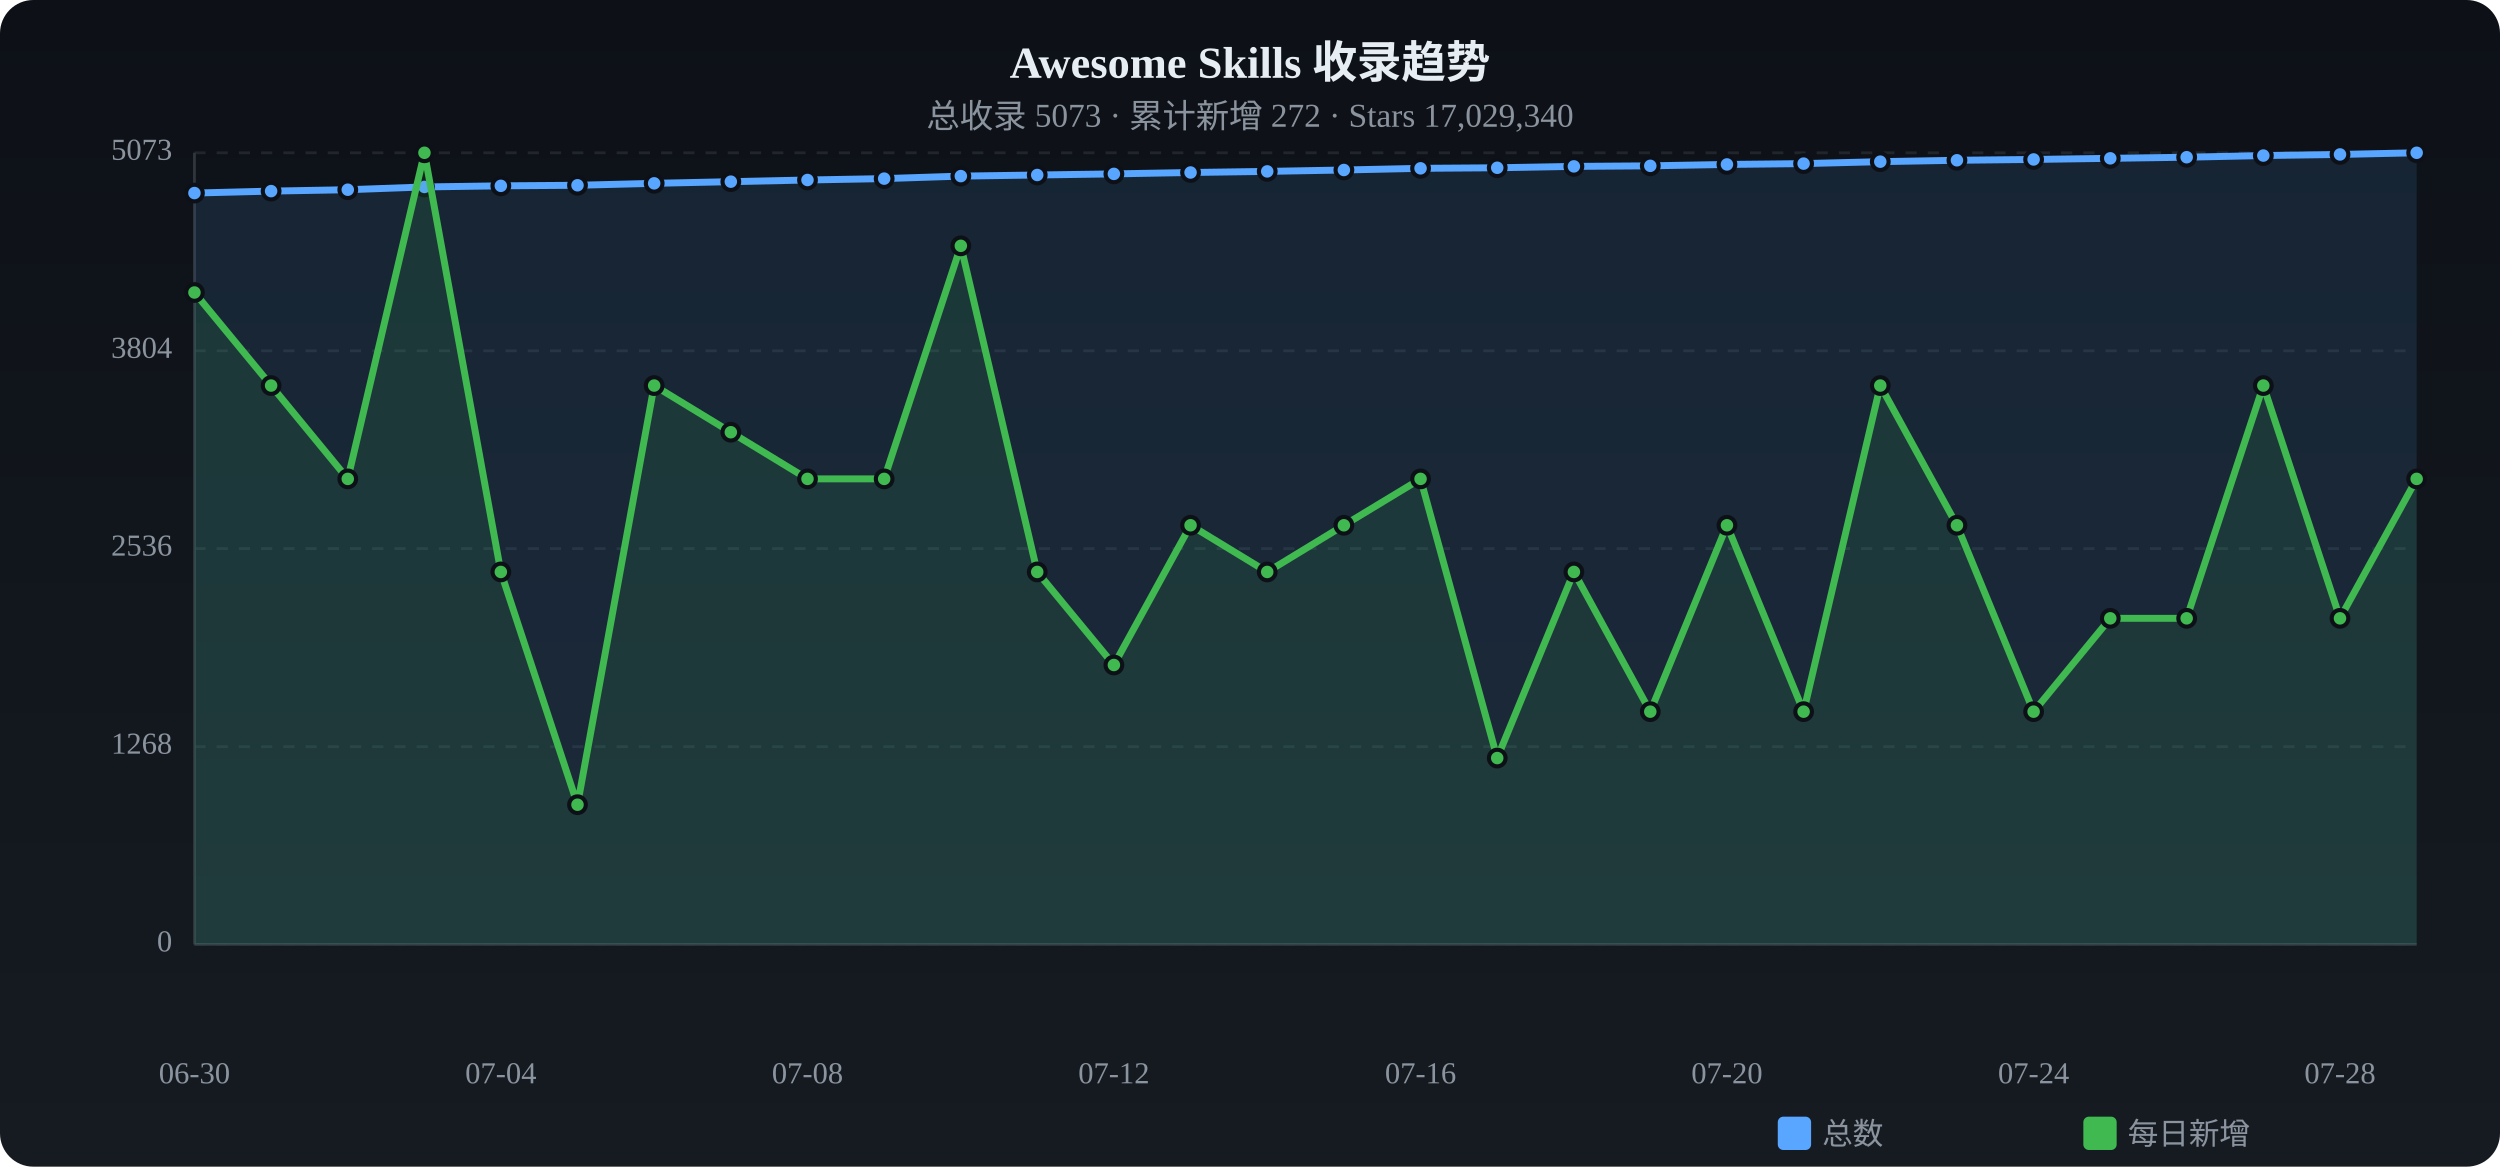
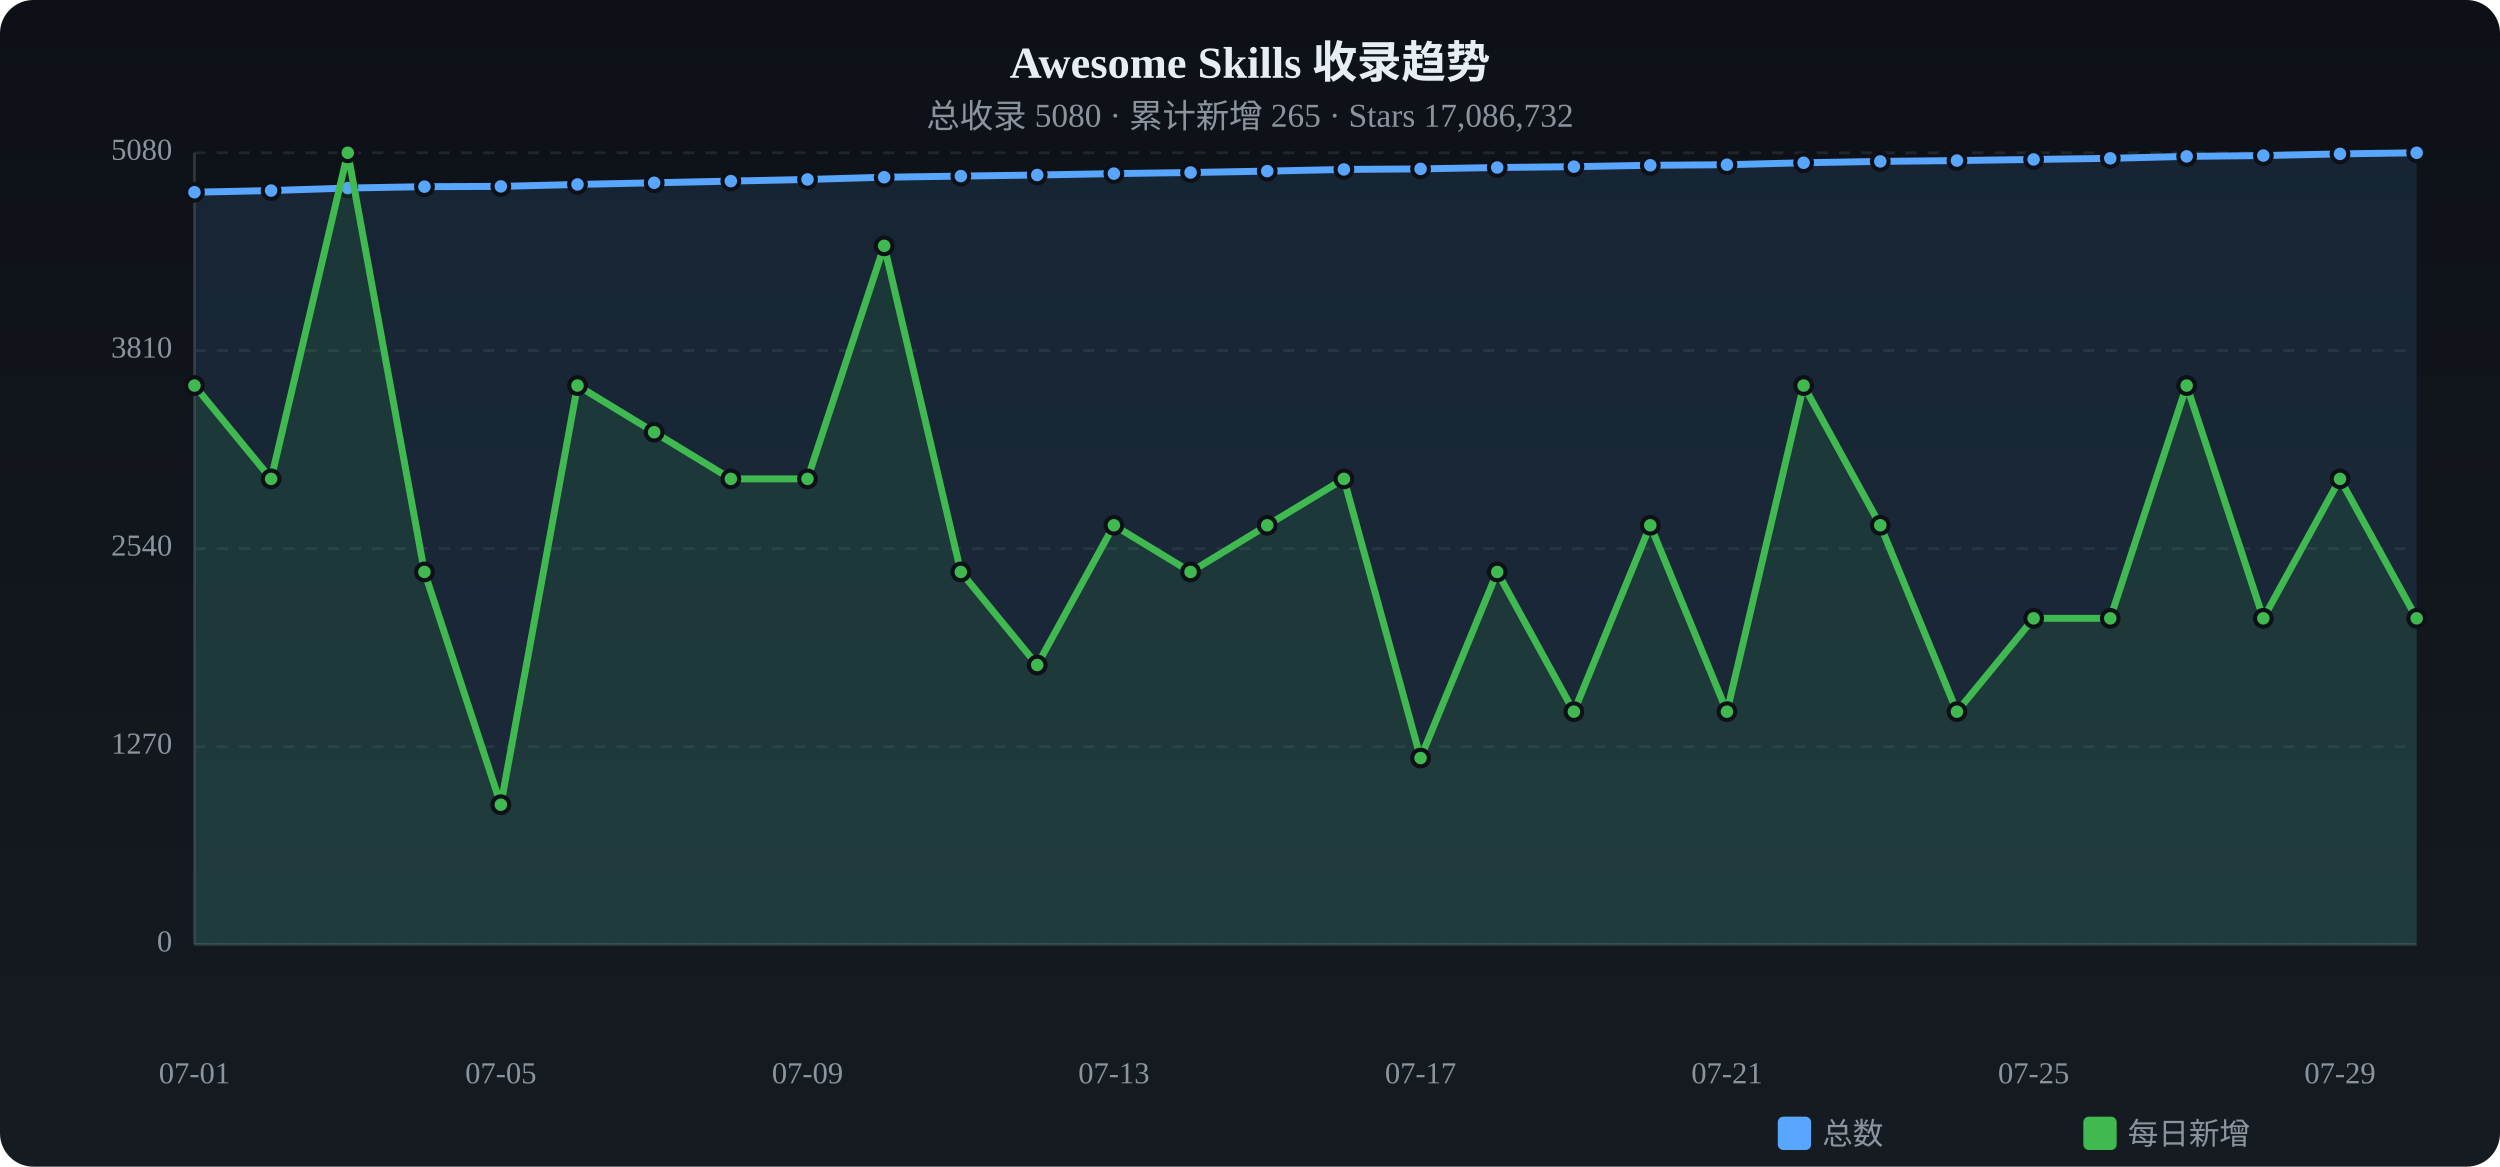
<svg xmlns="http://www.w3.org/2000/svg" viewBox="0 0 900 420" width="900" height="420">
  <defs>
    <linearGradient id="tbg" x1="0%" y1="0%" x2="0%" y2="100%">
      <stop offset="0%" stop-color="#0d1117" />
      <stop offset="100%" stop-color="#161b22" />
    </linearGradient>
  </defs>
  <rect width="900" height="420" rx="12" fill="url(#tbg)" />
  <text x="450.0" y="28" text-anchor="middle" fill="#e6edf3" font-size="16" font-weight="bold">Awesome Skills 收录趋势</text>
-   <text x="450.0" y="46" text-anchor="middle" fill="#8b949e" font-size="12">总收录 5073 · 累计新增 272 · Stars 17,029,340</text>
+   <text x="450.0" y="46" text-anchor="middle" fill="#8b949e" font-size="12">总收录 5080 · 累计新增 265 · Stars 17,086,732</text>
  <text x="62" y="340.0" text-anchor="end" fill="#8b949e" font-size="11" dominant-baseline="middle">0</text>
  <line x1="70" y1="340.0" x2="870" y2="340.0" stroke="#21262d" stroke-dasharray="4 4" />
-   <text x="62" y="268.8" text-anchor="end" fill="#8b949e" font-size="11" dominant-baseline="middle">1268</text>
+   <text x="62" y="268.8" text-anchor="end" fill="#8b949e" font-size="11" dominant-baseline="middle">1270</text>
  <line x1="70" y1="268.8" x2="870" y2="268.8" stroke="#21262d" stroke-dasharray="4 4" />
-   <text x="62" y="197.5" text-anchor="end" fill="#8b949e" font-size="11" dominant-baseline="middle">2536</text>
+   <text x="62" y="197.5" text-anchor="end" fill="#8b949e" font-size="11" dominant-baseline="middle">2540</text>
  <line x1="70" y1="197.5" x2="870" y2="197.5" stroke="#21262d" stroke-dasharray="4 4" />
-   <text x="62" y="126.3" text-anchor="end" fill="#8b949e" font-size="11" dominant-baseline="middle">3804</text>
-   <line x1="70" y1="126.3" x2="870" y2="126.3" stroke="#21262d" stroke-dasharray="4 4" />
-   <text x="62" y="55.0" text-anchor="end" fill="#8b949e" font-size="11" dominant-baseline="middle">5073</text>
+   <text x="62" y="126.2" text-anchor="end" fill="#8b949e" font-size="11" dominant-baseline="middle">3810</text>
+   <line x1="70" y1="126.2" x2="870" y2="126.2" stroke="#21262d" stroke-dasharray="4 4" />
+   <text x="62" y="55.0" text-anchor="end" fill="#8b949e" font-size="11" dominant-baseline="middle">5080</text>
  <line x1="70" y1="55.0" x2="870" y2="55.0" stroke="#21262d" stroke-dasharray="4 4" />
  <line x1="70" y1="55" x2="70" y2="340" stroke="#30363d" />
  <line x1="70" y1="340" x2="870" y2="340" stroke="#30363d" />
-   <path d="M70.0,69.5 L97.6,68.8 L125.2,68.3 L152.8,67.3 L180.3,66.9 L207.9,66.7 L235.5,66.0 L263.1,65.4 L290.7,64.8 L318.3,64.3 L345.9,63.4 L373.4,63.0 L401.0,62.6 L428.6,62.1 L456.2,61.7 L483.8,61.2 L511.4,60.6 L539.0,60.4 L566.6,59.9 L594.1,59.7 L621.7,59.2 L649.3,58.9 L676.9,58.2 L704.5,57.7 L732.1,57.4 L759.7,57.0 L787.2,56.6 L814.8,56.0 L842.4,55.6 L870.0,55.0 L870.0,340 L70.0,340 Z" fill="#58a6ff" opacity="0.12" />
-   <polyline points="70.0,69.5 97.6,68.8 125.2,68.3 152.8,67.3 180.3,66.9 207.9,66.7 235.5,66.0 263.1,65.4 290.7,64.8 318.3,64.3 345.9,63.4 373.4,63.0 401.0,62.6 428.6,62.1 456.2,61.7 483.8,61.2 511.4,60.6 539.0,60.4 566.6,59.9 594.1,59.7 621.7,59.2 649.3,58.9 676.9,58.2 704.5,57.7 732.1,57.4 759.7,57.0 787.2,56.6 814.8,56.0 842.4,55.6 870.0,55.0" fill="none" stroke="#58a6ff" stroke-width="2.5" stroke-linecap="round" stroke-linejoin="round" />
-   <circle cx="70.0" cy="69.5" r="3" fill="#58a6ff" stroke="#0d1117" stroke-width="1.5" />
-   <circle cx="97.6" cy="68.8" r="3" fill="#58a6ff" stroke="#0d1117" stroke-width="1.5" />
-   <circle cx="125.2" cy="68.3" r="3" fill="#58a6ff" stroke="#0d1117" stroke-width="1.5" />
-   <circle cx="152.8" cy="67.3" r="3" fill="#58a6ff" stroke="#0d1117" stroke-width="1.5" />
-   <circle cx="180.3" cy="66.9" r="3" fill="#58a6ff" stroke="#0d1117" stroke-width="1.5" />
-   <circle cx="207.9" cy="66.7" r="3" fill="#58a6ff" stroke="#0d1117" stroke-width="1.5" />
-   <circle cx="235.5" cy="66.0" r="3" fill="#58a6ff" stroke="#0d1117" stroke-width="1.5" />
-   <circle cx="263.1" cy="65.4" r="3" fill="#58a6ff" stroke="#0d1117" stroke-width="1.5" />
-   <circle cx="290.7" cy="64.8" r="3" fill="#58a6ff" stroke="#0d1117" stroke-width="1.5" />
-   <circle cx="318.3" cy="64.3" r="3" fill="#58a6ff" stroke="#0d1117" stroke-width="1.5" />
+   <path d="M70.0,69.2 L97.6,68.6 L125.2,67.7 L152.8,67.2 L180.3,67.1 L207.9,66.4 L235.5,65.8 L263.1,65.2 L290.7,64.6 L318.3,63.8 L345.9,63.4 L373.4,63.0 L401.0,62.5 L428.6,62.1 L456.2,61.6 L483.8,61.0 L511.4,60.8 L539.0,60.3 L566.6,60.0 L594.1,59.5 L621.7,59.3 L649.3,58.6 L676.9,58.1 L704.5,57.8 L732.1,57.4 L759.7,57.0 L787.2,56.3 L814.8,56.0 L842.4,55.4 L870.0,55.0 L870.0,340 L70.0,340 Z" fill="#58a6ff" opacity="0.12" />
+   <polyline points="70.0,69.2 97.6,68.6 125.2,67.7 152.8,67.2 180.3,67.1 207.9,66.4 235.5,65.8 263.1,65.2 290.7,64.6 318.3,63.8 345.9,63.4 373.4,63.0 401.0,62.5 428.6,62.1 456.2,61.6 483.8,61.0 511.4,60.8 539.0,60.3 566.6,60.0 594.1,59.5 621.7,59.3 649.3,58.6 676.9,58.1 704.5,57.8 732.1,57.4 759.7,57.0 787.2,56.3 814.8,56.0 842.4,55.4 870.0,55.0" fill="none" stroke="#58a6ff" stroke-width="2.5" stroke-linecap="round" stroke-linejoin="round" />
+   <circle cx="70.0" cy="69.2" r="3" fill="#58a6ff" stroke="#0d1117" stroke-width="1.5" />
+   <circle cx="97.6" cy="68.6" r="3" fill="#58a6ff" stroke="#0d1117" stroke-width="1.5" />
+   <circle cx="125.2" cy="67.7" r="3" fill="#58a6ff" stroke="#0d1117" stroke-width="1.5" />
+   <circle cx="152.8" cy="67.2" r="3" fill="#58a6ff" stroke="#0d1117" stroke-width="1.5" />
+   <circle cx="180.3" cy="67.1" r="3" fill="#58a6ff" stroke="#0d1117" stroke-width="1.5" />
+   <circle cx="207.9" cy="66.4" r="3" fill="#58a6ff" stroke="#0d1117" stroke-width="1.5" />
+   <circle cx="235.5" cy="65.8" r="3" fill="#58a6ff" stroke="#0d1117" stroke-width="1.5" />
+   <circle cx="263.1" cy="65.2" r="3" fill="#58a6ff" stroke="#0d1117" stroke-width="1.5" />
+   <circle cx="290.7" cy="64.6" r="3" fill="#58a6ff" stroke="#0d1117" stroke-width="1.5" />
+   <circle cx="318.3" cy="63.8" r="3" fill="#58a6ff" stroke="#0d1117" stroke-width="1.5" />
  <circle cx="345.9" cy="63.4" r="3" fill="#58a6ff" stroke="#0d1117" stroke-width="1.5" />
  <circle cx="373.4" cy="63.0" r="3" fill="#58a6ff" stroke="#0d1117" stroke-width="1.5" />
-   <circle cx="401.0" cy="62.6" r="3" fill="#58a6ff" stroke="#0d1117" stroke-width="1.5" />
+   <circle cx="401.0" cy="62.5" r="3" fill="#58a6ff" stroke="#0d1117" stroke-width="1.5" />
  <circle cx="428.6" cy="62.1" r="3" fill="#58a6ff" stroke="#0d1117" stroke-width="1.5" />
-   <circle cx="456.2" cy="61.7" r="3" fill="#58a6ff" stroke="#0d1117" stroke-width="1.5" />
-   <circle cx="483.8" cy="61.2" r="3" fill="#58a6ff" stroke="#0d1117" stroke-width="1.5" />
-   <circle cx="511.4" cy="60.6" r="3" fill="#58a6ff" stroke="#0d1117" stroke-width="1.5" />
-   <circle cx="539.0" cy="60.4" r="3" fill="#58a6ff" stroke="#0d1117" stroke-width="1.5" />
-   <circle cx="566.6" cy="59.9" r="3" fill="#58a6ff" stroke="#0d1117" stroke-width="1.5" />
-   <circle cx="594.1" cy="59.7" r="3" fill="#58a6ff" stroke="#0d1117" stroke-width="1.5" />
-   <circle cx="621.7" cy="59.2" r="3" fill="#58a6ff" stroke="#0d1117" stroke-width="1.5" />
-   <circle cx="649.3" cy="58.9" r="3" fill="#58a6ff" stroke="#0d1117" stroke-width="1.5" />
-   <circle cx="676.9" cy="58.2" r="3" fill="#58a6ff" stroke="#0d1117" stroke-width="1.5" />
-   <circle cx="704.5" cy="57.7" r="3" fill="#58a6ff" stroke="#0d1117" stroke-width="1.5" />
+   <circle cx="456.2" cy="61.6" r="3" fill="#58a6ff" stroke="#0d1117" stroke-width="1.5" />
+   <circle cx="483.8" cy="61.0" r="3" fill="#58a6ff" stroke="#0d1117" stroke-width="1.5" />
+   <circle cx="511.4" cy="60.8" r="3" fill="#58a6ff" stroke="#0d1117" stroke-width="1.5" />
+   <circle cx="539.0" cy="60.3" r="3" fill="#58a6ff" stroke="#0d1117" stroke-width="1.5" />
+   <circle cx="566.6" cy="60.0" r="3" fill="#58a6ff" stroke="#0d1117" stroke-width="1.5" />
+   <circle cx="594.1" cy="59.5" r="3" fill="#58a6ff" stroke="#0d1117" stroke-width="1.5" />
+   <circle cx="621.7" cy="59.3" r="3" fill="#58a6ff" stroke="#0d1117" stroke-width="1.5" />
+   <circle cx="649.3" cy="58.6" r="3" fill="#58a6ff" stroke="#0d1117" stroke-width="1.5" />
+   <circle cx="676.9" cy="58.1" r="3" fill="#58a6ff" stroke="#0d1117" stroke-width="1.5" />
+   <circle cx="704.5" cy="57.8" r="3" fill="#58a6ff" stroke="#0d1117" stroke-width="1.5" />
  <circle cx="732.1" cy="57.4" r="3" fill="#58a6ff" stroke="#0d1117" stroke-width="1.5" />
  <circle cx="759.7" cy="57.0" r="3" fill="#58a6ff" stroke="#0d1117" stroke-width="1.5" />
-   <circle cx="787.2" cy="56.6" r="3" fill="#58a6ff" stroke="#0d1117" stroke-width="1.5" />
+   <circle cx="787.2" cy="56.3" r="3" fill="#58a6ff" stroke="#0d1117" stroke-width="1.5" />
  <circle cx="814.8" cy="56.0" r="3" fill="#58a6ff" stroke="#0d1117" stroke-width="1.5" />
-   <circle cx="842.4" cy="55.6" r="3" fill="#58a6ff" stroke="#0d1117" stroke-width="1.5" />
+   <circle cx="842.4" cy="55.4" r="3" fill="#58a6ff" stroke="#0d1117" stroke-width="1.5" />
  <circle cx="870.0" cy="55.0" r="3" fill="#58a6ff" stroke="#0d1117" stroke-width="1.5" />
-   <path d="M70.0,105.3 L97.6,138.8 L125.2,172.4 L152.8,55.0 L180.3,205.9 L207.9,289.7 L235.5,138.8 L263.1,155.6 L290.7,172.4 L318.3,172.4 L345.9,88.5 L373.4,205.9 L401.0,239.4 L428.6,189.1 L456.2,205.9 L483.8,189.1 L511.4,172.4 L539.0,272.9 L566.6,205.9 L594.1,256.2 L621.7,189.1 L649.3,256.2 L676.9,138.8 L704.5,189.1 L732.1,256.2 L759.7,222.6 L787.2,222.6 L814.8,138.8 L842.4,222.6 L870.0,172.4 L870.0,340 L70.0,340 Z" fill="#3fb950" opacity="0.12" />
-   <polyline points="70.0,105.3 97.6,138.8 125.2,172.4 152.8,55.0 180.3,205.9 207.9,289.7 235.5,138.8 263.1,155.6 290.7,172.4 318.3,172.4 345.9,88.5 373.4,205.9 401.0,239.4 428.6,189.1 456.2,205.9 483.8,189.1 511.4,172.4 539.0,272.9 566.6,205.9 594.1,256.2 621.7,189.1 649.3,256.2 676.9,138.8 704.5,189.1 732.1,256.2 759.7,222.6 787.2,222.6 814.8,138.8 842.4,222.6 870.0,172.4" fill="none" stroke="#3fb950" stroke-width="2.5" stroke-linecap="round" stroke-linejoin="round" />
-   <circle cx="70.0" cy="105.3" r="3" fill="#3fb950" stroke="#0d1117" stroke-width="1.5" />
-   <circle cx="97.6" cy="138.8" r="3" fill="#3fb950" stroke="#0d1117" stroke-width="1.5" />
-   <circle cx="125.2" cy="172.4" r="3" fill="#3fb950" stroke="#0d1117" stroke-width="1.5" />
-   <circle cx="152.8" cy="55.0" r="3" fill="#3fb950" stroke="#0d1117" stroke-width="1.5" />
-   <circle cx="180.3" cy="205.9" r="3" fill="#3fb950" stroke="#0d1117" stroke-width="1.5" />
-   <circle cx="207.9" cy="289.7" r="3" fill="#3fb950" stroke="#0d1117" stroke-width="1.5" />
-   <circle cx="235.5" cy="138.8" r="3" fill="#3fb950" stroke="#0d1117" stroke-width="1.5" />
-   <circle cx="263.1" cy="155.6" r="3" fill="#3fb950" stroke="#0d1117" stroke-width="1.5" />
+   <path d="M70.0,138.8 L97.6,172.4 L125.2,55.0 L152.8,205.9 L180.3,289.7 L207.9,138.8 L235.5,155.6 L263.1,172.4 L290.7,172.4 L318.3,88.5 L345.9,205.9 L373.4,239.4 L401.0,189.1 L428.6,205.9 L456.2,189.1 L483.8,172.4 L511.4,272.9 L539.0,205.9 L566.6,256.2 L594.1,189.1 L621.7,256.2 L649.3,138.8 L676.9,189.1 L704.5,256.2 L732.1,222.6 L759.7,222.6 L787.2,138.8 L814.8,222.6 L842.4,172.4 L870.0,222.6 L870.0,340 L70.0,340 Z" fill="#3fb950" opacity="0.12" />
+   <polyline points="70.0,138.8 97.6,172.4 125.2,55.0 152.8,205.9 180.3,289.7 207.9,138.8 235.5,155.6 263.1,172.4 290.7,172.4 318.3,88.5 345.9,205.9 373.4,239.4 401.0,189.1 428.6,205.9 456.2,189.1 483.8,172.4 511.4,272.9 539.0,205.9 566.6,256.2 594.1,189.1 621.7,256.2 649.3,138.8 676.9,189.1 704.5,256.2 732.1,222.6 759.7,222.6 787.2,138.8 814.8,222.6 842.4,172.4 870.0,222.6" fill="none" stroke="#3fb950" stroke-width="2.5" stroke-linecap="round" stroke-linejoin="round" />
+   <circle cx="70.0" cy="138.8" r="3" fill="#3fb950" stroke="#0d1117" stroke-width="1.5" />
+   <circle cx="97.6" cy="172.4" r="3" fill="#3fb950" stroke="#0d1117" stroke-width="1.5" />
+   <circle cx="125.2" cy="55.0" r="3" fill="#3fb950" stroke="#0d1117" stroke-width="1.5" />
+   <circle cx="152.8" cy="205.9" r="3" fill="#3fb950" stroke="#0d1117" stroke-width="1.5" />
+   <circle cx="180.3" cy="289.7" r="3" fill="#3fb950" stroke="#0d1117" stroke-width="1.5" />
+   <circle cx="207.9" cy="138.8" r="3" fill="#3fb950" stroke="#0d1117" stroke-width="1.5" />
+   <circle cx="235.5" cy="155.6" r="3" fill="#3fb950" stroke="#0d1117" stroke-width="1.5" />
+   <circle cx="263.1" cy="172.4" r="3" fill="#3fb950" stroke="#0d1117" stroke-width="1.5" />
  <circle cx="290.7" cy="172.4" r="3" fill="#3fb950" stroke="#0d1117" stroke-width="1.5" />
-   <circle cx="318.3" cy="172.4" r="3" fill="#3fb950" stroke="#0d1117" stroke-width="1.5" />
-   <circle cx="345.9" cy="88.5" r="3" fill="#3fb950" stroke="#0d1117" stroke-width="1.5" />
-   <circle cx="373.4" cy="205.9" r="3" fill="#3fb950" stroke="#0d1117" stroke-width="1.5" />
-   <circle cx="401.0" cy="239.4" r="3" fill="#3fb950" stroke="#0d1117" stroke-width="1.5" />
-   <circle cx="428.6" cy="189.1" r="3" fill="#3fb950" stroke="#0d1117" stroke-width="1.5" />
-   <circle cx="456.2" cy="205.9" r="3" fill="#3fb950" stroke="#0d1117" stroke-width="1.5" />
-   <circle cx="483.8" cy="189.1" r="3" fill="#3fb950" stroke="#0d1117" stroke-width="1.5" />
-   <circle cx="511.4" cy="172.4" r="3" fill="#3fb950" stroke="#0d1117" stroke-width="1.5" />
-   <circle cx="539.0" cy="272.9" r="3" fill="#3fb950" stroke="#0d1117" stroke-width="1.5" />
-   <circle cx="566.6" cy="205.9" r="3" fill="#3fb950" stroke="#0d1117" stroke-width="1.5" />
-   <circle cx="594.1" cy="256.2" r="3" fill="#3fb950" stroke="#0d1117" stroke-width="1.5" />
-   <circle cx="621.7" cy="189.1" r="3" fill="#3fb950" stroke="#0d1117" stroke-width="1.5" />
-   <circle cx="649.3" cy="256.2" r="3" fill="#3fb950" stroke="#0d1117" stroke-width="1.5" />
-   <circle cx="676.9" cy="138.8" r="3" fill="#3fb950" stroke="#0d1117" stroke-width="1.5" />
-   <circle cx="704.5" cy="189.1" r="3" fill="#3fb950" stroke="#0d1117" stroke-width="1.5" />
-   <circle cx="732.1" cy="256.2" r="3" fill="#3fb950" stroke="#0d1117" stroke-width="1.5" />
+   <circle cx="318.3" cy="88.5" r="3" fill="#3fb950" stroke="#0d1117" stroke-width="1.5" />
+   <circle cx="345.9" cy="205.9" r="3" fill="#3fb950" stroke="#0d1117" stroke-width="1.5" />
+   <circle cx="373.4" cy="239.4" r="3" fill="#3fb950" stroke="#0d1117" stroke-width="1.5" />
+   <circle cx="401.0" cy="189.1" r="3" fill="#3fb950" stroke="#0d1117" stroke-width="1.5" />
+   <circle cx="428.6" cy="205.9" r="3" fill="#3fb950" stroke="#0d1117" stroke-width="1.5" />
+   <circle cx="456.2" cy="189.1" r="3" fill="#3fb950" stroke="#0d1117" stroke-width="1.5" />
+   <circle cx="483.8" cy="172.4" r="3" fill="#3fb950" stroke="#0d1117" stroke-width="1.5" />
+   <circle cx="511.4" cy="272.9" r="3" fill="#3fb950" stroke="#0d1117" stroke-width="1.5" />
+   <circle cx="539.0" cy="205.9" r="3" fill="#3fb950" stroke="#0d1117" stroke-width="1.5" />
+   <circle cx="566.6" cy="256.2" r="3" fill="#3fb950" stroke="#0d1117" stroke-width="1.5" />
+   <circle cx="594.1" cy="189.1" r="3" fill="#3fb950" stroke="#0d1117" stroke-width="1.5" />
+   <circle cx="621.7" cy="256.2" r="3" fill="#3fb950" stroke="#0d1117" stroke-width="1.5" />
+   <circle cx="649.3" cy="138.8" r="3" fill="#3fb950" stroke="#0d1117" stroke-width="1.5" />
+   <circle cx="676.9" cy="189.1" r="3" fill="#3fb950" stroke="#0d1117" stroke-width="1.5" />
+   <circle cx="704.5" cy="256.2" r="3" fill="#3fb950" stroke="#0d1117" stroke-width="1.5" />
+   <circle cx="732.1" cy="222.6" r="3" fill="#3fb950" stroke="#0d1117" stroke-width="1.5" />
  <circle cx="759.7" cy="222.6" r="3" fill="#3fb950" stroke="#0d1117" stroke-width="1.5" />
-   <circle cx="787.2" cy="222.6" r="3" fill="#3fb950" stroke="#0d1117" stroke-width="1.5" />
-   <circle cx="814.8" cy="138.8" r="3" fill="#3fb950" stroke="#0d1117" stroke-width="1.5" />
-   <circle cx="842.4" cy="222.6" r="3" fill="#3fb950" stroke="#0d1117" stroke-width="1.5" />
-   <circle cx="870.0" cy="172.4" r="3" fill="#3fb950" stroke="#0d1117" stroke-width="1.5" />
-   <text x="70.0" y="390" text-anchor="middle" fill="#8b949e" font-size="11">06-30</text>
-   <text x="180.3" y="390" text-anchor="middle" fill="#8b949e" font-size="11">07-04</text>
-   <text x="290.7" y="390" text-anchor="middle" fill="#8b949e" font-size="11">07-08</text>
-   <text x="401.0" y="390" text-anchor="middle" fill="#8b949e" font-size="11">07-12</text>
-   <text x="511.4" y="390" text-anchor="middle" fill="#8b949e" font-size="11">07-16</text>
-   <text x="621.7" y="390" text-anchor="middle" fill="#8b949e" font-size="11">07-20</text>
-   <text x="732.1" y="390" text-anchor="middle" fill="#8b949e" font-size="11">07-24</text>
-   <text x="842.4" y="390" text-anchor="middle" fill="#8b949e" font-size="11">07-28</text>
+   <circle cx="787.2" cy="138.8" r="3" fill="#3fb950" stroke="#0d1117" stroke-width="1.5" />
+   <circle cx="814.8" cy="222.6" r="3" fill="#3fb950" stroke="#0d1117" stroke-width="1.5" />
+   <circle cx="842.4" cy="172.4" r="3" fill="#3fb950" stroke="#0d1117" stroke-width="1.5" />
+   <circle cx="870.0" cy="222.6" r="3" fill="#3fb950" stroke="#0d1117" stroke-width="1.5" />
+   <text x="70.0" y="390" text-anchor="middle" fill="#8b949e" font-size="11">07-01</text>
+   <text x="180.3" y="390" text-anchor="middle" fill="#8b949e" font-size="11">07-05</text>
+   <text x="290.7" y="390" text-anchor="middle" fill="#8b949e" font-size="11">07-09</text>
+   <text x="401.0" y="390" text-anchor="middle" fill="#8b949e" font-size="11">07-13</text>
+   <text x="511.4" y="390" text-anchor="middle" fill="#8b949e" font-size="11">07-17</text>
+   <text x="621.7" y="390" text-anchor="middle" fill="#8b949e" font-size="11">07-21</text>
+   <text x="732.1" y="390" text-anchor="middle" fill="#8b949e" font-size="11">07-25</text>
+   <text x="842.4" y="390" text-anchor="middle" fill="#8b949e" font-size="11">07-29</text>
  <rect x="640" y="402" width="12" height="12" rx="2" fill="#58a6ff" />
  <text x="656" y="412" fill="#8b949e" font-size="11">总数</text>
  <rect x="750" y="402" width="12" height="12" rx="2" fill="#3fb950" />
  <text x="766" y="412" fill="#8b949e" font-size="11">每日新增</text>
</svg>
